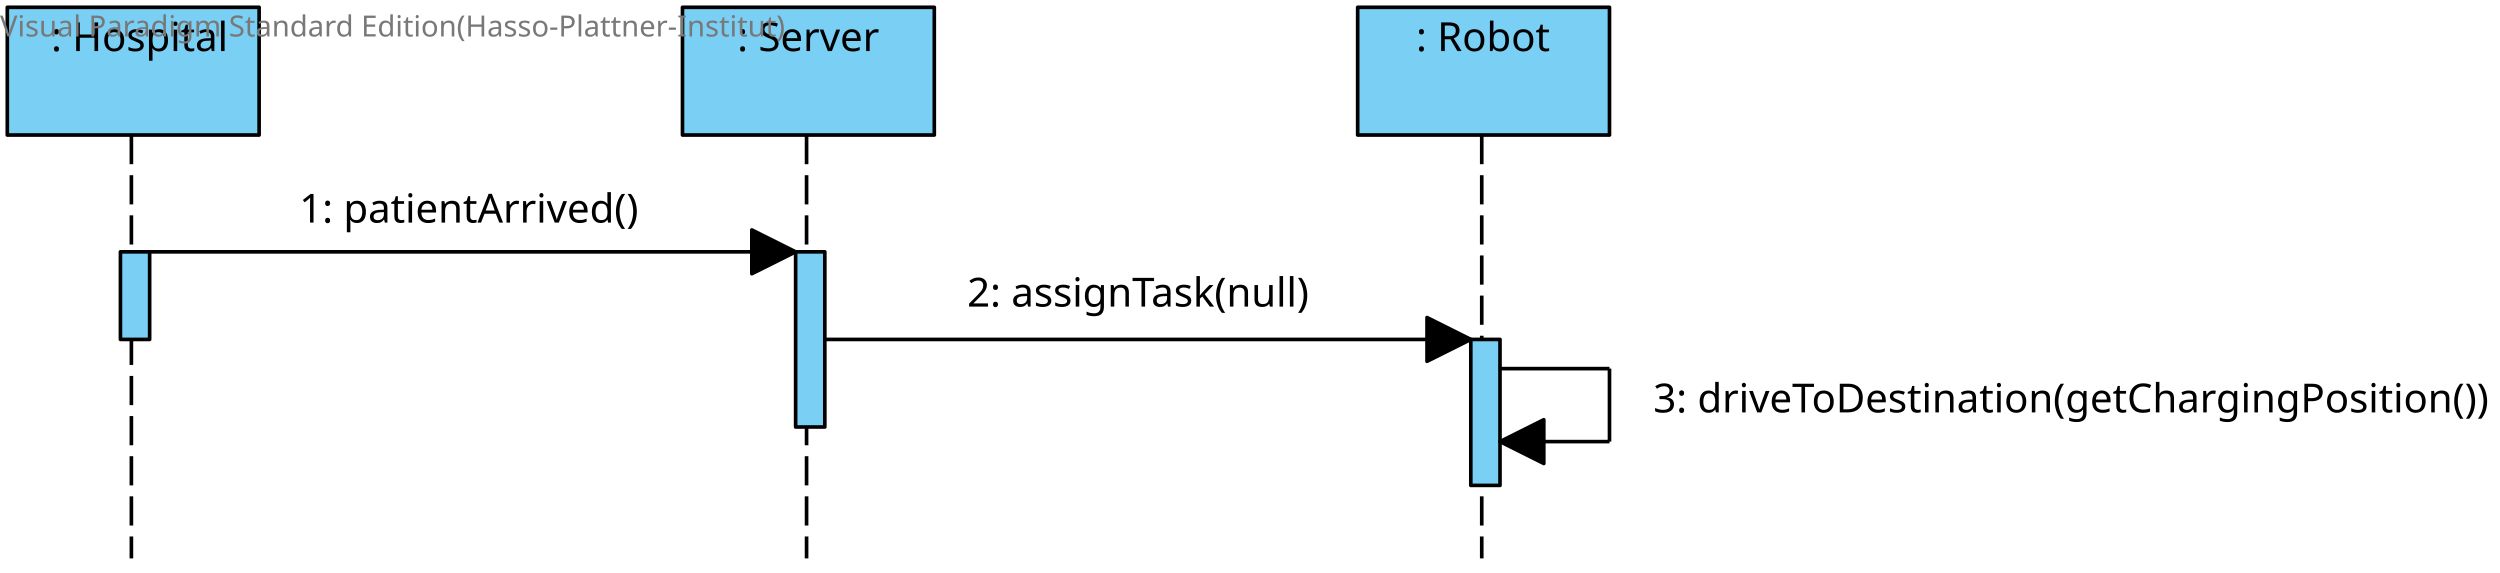
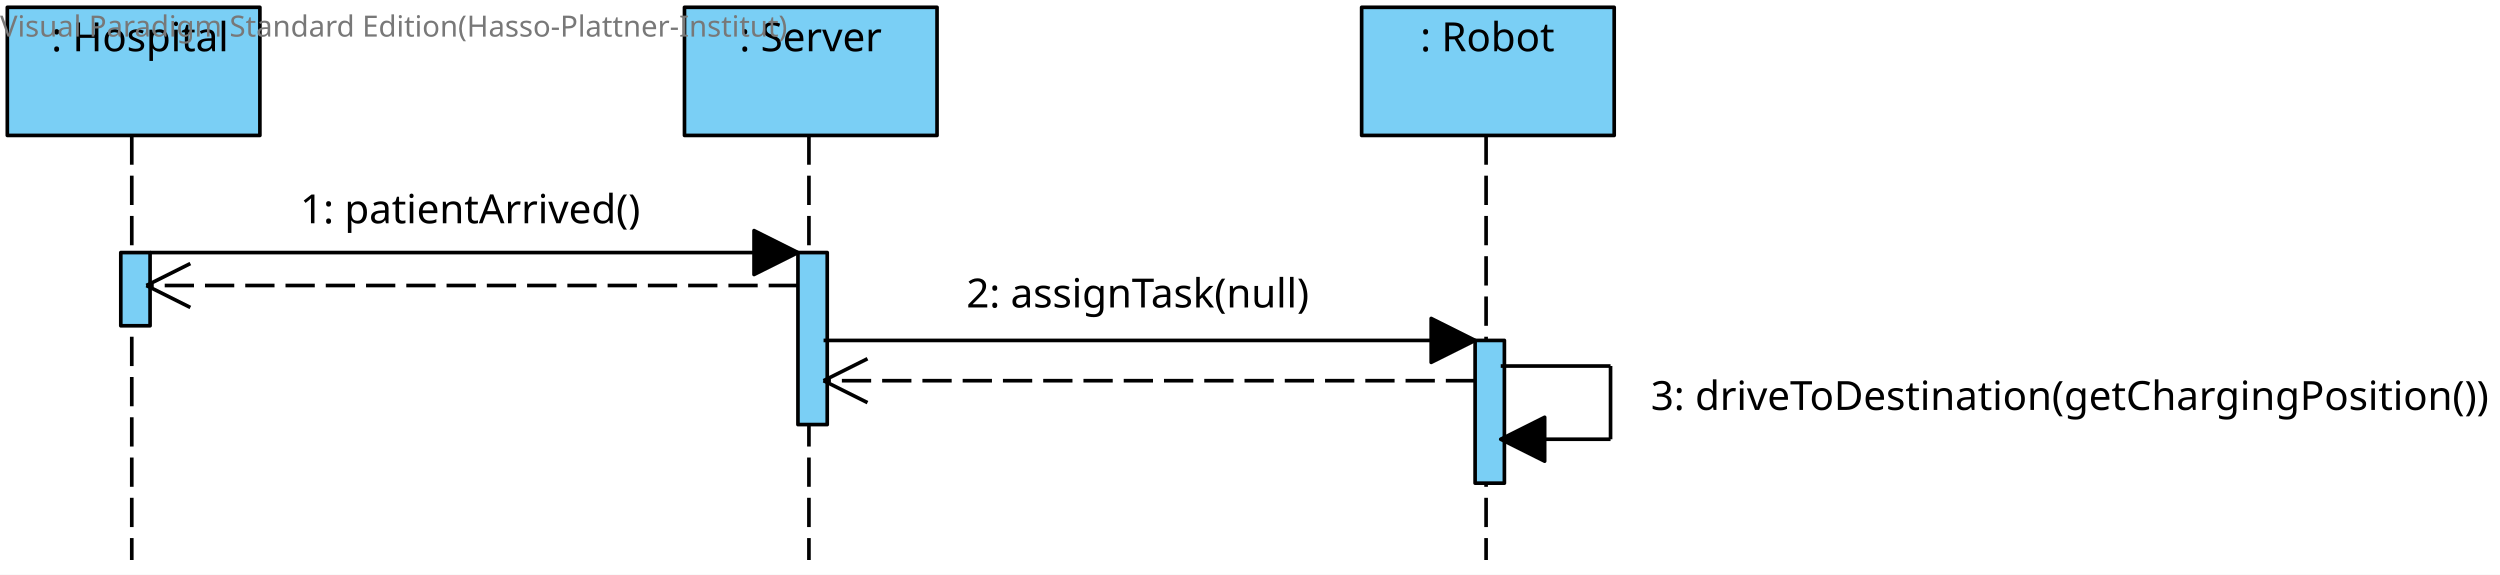
- <svg xmlns="http://www.w3.org/2000/svg" fill-opacity="0" color-rendering="auto" color-interpolation="auto" text-rendering="auto" stroke="rgb(0,0,0)" stroke-linecap="square" width="685" stroke-miterlimit="10" shape-rendering="auto" stroke-opacity="0" fill="rgb(0,0,0)" stroke-dasharray="none" font-weight="normal" stroke-width="1" height="157" font-family="'Dialog'" font-style="normal" stroke-linejoin="miter" font-size="12" stroke-dashoffset="0" image-rendering="auto">
+ <svg xmlns="http://www.w3.org/2000/svg" fill-opacity="0" color-rendering="auto" color-interpolation="auto" text-rendering="auto" stroke="rgb(0,0,0)" stroke-linecap="square" width="683" stroke-miterlimit="10" shape-rendering="auto" stroke-opacity="0" fill="rgb(0,0,0)" stroke-dasharray="none" font-weight="normal" stroke-width="1" height="157" font-family="'Dialog'" font-style="normal" stroke-linejoin="miter" font-size="12" stroke-dashoffset="0" image-rendering="auto">
  <defs id="genericDefs" />
  <g>
    <defs id="defs1">
      <clipPath clipPathUnits="userSpaceOnUse" id="clipPath1">
        <path d="M-7 -7 L81 -7 L81 162 L-7 162 L-7 -7 Z" />
      </clipPath>
      <clipPath clipPathUnits="userSpaceOnUse" id="clipPath2">
-         <path d="M-7 -7 L19 -7 L19 35 L-7 35 L-7 -7 Z" />
+         <path d="M-7 -7 L19 -7 L19 31 L-7 31 L-7 -7 Z" />
      </clipPath>
      <clipPath clipPathUnits="userSpaceOnUse" id="clipPath3">
-         <path d="M-7 -7 L19 -7 L19 59 L-7 59 L-7 -7 Z" />
+         <path d="M-7 -7 L19 -7 L19 58 L-7 58 L-7 -7 Z" />
      </clipPath>
      <clipPath clipPathUnits="userSpaceOnUse" id="clipPath4">
-         <path d="M-7 -7 L19 -7 L19 51 L-7 51 L-7 -7 Z" />
+         <path d="M-7 -7 L19 -7 L19 50 L-7 50 L-7 -7 Z" />
      </clipPath>
      <clipPath clipPathUnits="userSpaceOnUse" id="clipPath5">
        <path d="M-70 -15 L140 -15 L140 30 L-70 30 L-70 -15 Z" />
      </clipPath>
      <clipPath clipPathUnits="userSpaceOnUse" id="clipPath6">
+         <path d="M0 0 L382 0 L382 204 L0 204 L0 0 Z" />
+       </clipPath>
+       <clipPath clipPathUnits="userSpaceOnUse" id="clipPath7">
+         <path d="M132 24 L132 39 L62 39 L62 24 ZM317 24 L317 39 L247 39 L247 24 ZM241 71 L241 86 L133 86 L133 71 ZM0 0 L0 204 L382 204 L382 109 L315 109 L315 94 L382 94 L382 0 Z" />
+       </clipPath>
+       <clipPath clipPathUnits="userSpaceOnUse" id="clipPath8">
+         <path d="M242 68 L242 83 L130 83 L130 68 ZM0 0 L0 45 L56 45 L56 60 L0 60 L0 204 L382 204 L382 111 L317 111 L317 96 L382 96 L382 0 L317 0 L317 13 L247 13 L247 0 L132 0 L132 13 L62 13 L62 0 Z" />
+       </clipPath>
+       <clipPath clipPathUnits="userSpaceOnUse" id="clipPath9">
        <path d="M0 0 L234 0 L234 224 L0 224 L0 0 Z" />
      </clipPath>
-       <clipPath clipPathUnits="userSpaceOnUse" id="clipPath7">
-         <path d="M131 1 L131 16 L61 16 L61 1 ZM0 0 L0 71 L58 71 L58 86 L0 86 L0 224 L234 224 L234 115 L132 115 L132 100 L234 100 L234 0 Z" />
+       <clipPath clipPathUnits="userSpaceOnUse" id="clipPath10">
+         <path d="M132 2 L132 17 L62 17 L62 2 ZM0 0 L0 72 L57 72 L57 87 L0 87 L0 224 L234 224 L234 115 L132 115 L132 100 L234 100 L234 0 Z" />
      </clipPath>
-       <clipPath clipPathUnits="userSpaceOnUse" id="clipPath8">
+       <clipPath clipPathUnits="userSpaceOnUse" id="clipPath11">
        <path d="M0 0 L381 0 L381 204 L0 204 L0 0 Z" />
      </clipPath>
-       <clipPath clipPathUnits="userSpaceOnUse" id="clipPath9">
-         <path d="M131 33 L131 48 L61 48 L61 33 ZM316 33 L316 48 L246 48 L246 33 ZM240 80 L240 95 L132 95 L132 80 ZM0 0 L0 204 L381 204 L381 118 L315 118 L315 103 L381 103 L381 0 Z" />
+       <clipPath clipPathUnits="userSpaceOnUse" id="clipPath12">
+         <path d="M131 33 L131 48 L61 48 L61 33 ZM316 33 L316 48 L246 48 L246 33 ZM240 80 L240 95 L132 95 L132 80 ZM0 0 L0 204 L381 204 L381 118 L314 118 L314 103 L381 103 L381 0 Z" />
      </clipPath>
-       <clipPath clipPathUnits="userSpaceOnUse" id="clipPath10">
-         <path d="M131 9 L131 24 L61 24 L61 9 ZM316 9 L316 24 L246 24 L246 9 ZM243 79 L243 94 L130 94 L130 79 ZM0 0 L0 56 L55 56 L55 71 L0 71 L0 204 L381 204 L381 123 L317 123 L317 108 L381 108 L381 0 Z" />
+       <clipPath clipPathUnits="userSpaceOnUse" id="clipPath13">
+         <path d="M132 9 L132 24 L62 24 L62 9 ZM317 9 L317 24 L247 24 L247 9 ZM242 79 L242 94 L130 94 L130 79 ZM0 0 L0 56 L56 56 L56 71 L0 71 L0 204 L382 204 L382 122 L317 122 L317 107 L382 107 L382 0 Z" />
      </clipPath>
-       <clipPath clipPathUnits="userSpaceOnUse" id="clipPath11">
-         <path d="M-113 -15 L226 -15 L226 30 L-113 30 L-113 -15 Z" />
+       <clipPath clipPathUnits="userSpaceOnUse" id="clipPath14">
+         <path d="M-112 -15 L224 -15 L224 30 L-112 30 L-112 -15 Z" />
      </clipPath>
-       <clipPath clipPathUnits="userSpaceOnUse" id="clipPath12">
+       <clipPath clipPathUnits="userSpaceOnUse" id="clipPath15">
        <path d="M-108 -15 L216 -15 L216 30 L-108 30 L-108 -15 Z" />
      </clipPath>
-       <clipPath clipPathUnits="userSpaceOnUse" id="clipPath13">
-         <path d="M-238 -15 L476 -15 L476 30 L-238 30 L-238 -15 Z" />
+       <clipPath clipPathUnits="userSpaceOnUse" id="clipPath16">
+         <path d="M-237 -15 L474 -15 L474 30 L-237 30 L-237 -15 Z" />
      </clipPath>
    </defs>
    <g fill="white" text-rendering="geometricPrecision" fill-opacity="1" stroke-opacity="1" stroke="white">
-       <rect x="0" width="685" height="157" y="0" stroke="none" />
+       <rect x="0" width="683" height="157" y="0" stroke="none" />
    </g>
    <g font-size="11" transform="translate(2,2)" fill-opacity="1" fill="rgb(122,207,245)" text-rendering="geometricPrecision" font-family="sans-serif" stroke="rgb(122,207,245)" stroke-opacity="1">
      <rect x="0" width="69" height="35" y="0" clip-path="url(#clipPath1)" stroke="none" />
    </g>
    <g stroke-linecap="butt" font-size="11" transform="translate(2,2)" fill-opacity="1" fill="black" text-rendering="geometricPrecision" font-family="sans-serif" stroke-linejoin="round" stroke="black" stroke-opacity="1" stroke-miterlimit="0">
      <rect fill="none" x="0" width="69" height="35" y="0" clip-path="url(#clipPath1)" />
      <line clip-path="url(#clipPath1)" fill="none" x1="34" x2="34" y1="35" y2="151" stroke-linejoin="bevel" stroke-dasharray="8,3" />
    </g>
    <g font-size="11" transform="translate(187,2)" fill-opacity="1" fill="rgb(122,207,245)" text-rendering="geometricPrecision" font-family="sans-serif" stroke="rgb(122,207,245)" stroke-opacity="1">
      <rect x="0" width="69" height="35" y="0" clip-path="url(#clipPath1)" stroke="none" />
    </g>
    <g stroke-linecap="butt" font-size="11" transform="translate(187,2)" fill-opacity="1" fill="black" text-rendering="geometricPrecision" font-family="sans-serif" stroke-linejoin="round" stroke="black" stroke-opacity="1" stroke-miterlimit="0">
      <rect fill="none" x="0" width="69" height="35" y="0" clip-path="url(#clipPath1)" />
      <line clip-path="url(#clipPath1)" fill="none" x1="34" x2="34" y1="35" y2="151" stroke-linejoin="bevel" stroke-dasharray="8,3" />
    </g>
    <g font-size="11" transform="translate(372,2)" fill-opacity="1" fill="rgb(122,207,245)" text-rendering="geometricPrecision" font-family="sans-serif" stroke="rgb(122,207,245)" stroke-opacity="1">
      <rect x="0" width="69" height="35" y="0" clip-path="url(#clipPath1)" stroke="none" />
    </g>
    <g stroke-linecap="butt" font-size="11" transform="translate(372,2)" fill-opacity="1" fill="black" text-rendering="geometricPrecision" font-family="sans-serif" stroke-linejoin="round" stroke="black" stroke-opacity="1" stroke-miterlimit="0">
      <rect fill="none" x="0" width="69" height="35" y="0" clip-path="url(#clipPath1)" />
      <line clip-path="url(#clipPath1)" fill="none" x1="34" x2="34" y1="35" y2="151" stroke-linejoin="bevel" stroke-dasharray="8,3" />
    </g>
    <g font-size="11" transform="translate(33,69)" fill-opacity="1" fill="rgb(122,207,245)" text-rendering="geometricPrecision" font-family="sans-serif" stroke="rgb(122,207,245)" stroke-opacity="1">
-       <rect x="0" width="8" height="24" y="0" clip-path="url(#clipPath2)" stroke="none" />
+       <rect x="0" width="8" height="20" y="0" clip-path="url(#clipPath2)" stroke="none" />
    </g>
    <g stroke-linecap="butt" font-size="11" transform="translate(33,69)" fill-opacity="1" fill="black" text-rendering="geometricPrecision" font-family="sans-serif" stroke-linejoin="round" stroke="black" stroke-opacity="1" stroke-miterlimit="0">
-       <rect fill="none" x="0" width="8" height="24" y="0" clip-path="url(#clipPath2)" />
+       <rect fill="none" x="0" width="8" height="20" y="0" clip-path="url(#clipPath2)" />
    </g>
    <g font-size="11" transform="translate(218,69)" fill-opacity="1" fill="rgb(122,207,245)" text-rendering="geometricPrecision" font-family="sans-serif" stroke="rgb(122,207,245)" stroke-opacity="1">
-       <rect x="0" width="8" height="48" y="0" clip-path="url(#clipPath3)" stroke="none" />
+       <rect x="0" width="8" height="47" y="0" clip-path="url(#clipPath3)" stroke="none" />
    </g>
    <g stroke-linecap="butt" font-size="11" transform="translate(218,69)" fill-opacity="1" fill="black" text-rendering="geometricPrecision" font-family="sans-serif" stroke-linejoin="round" stroke="black" stroke-opacity="1" stroke-miterlimit="0">
-       <rect fill="none" x="0" width="8" height="48" y="0" clip-path="url(#clipPath3)" />
+       <rect fill="none" x="0" width="8" height="47" y="0" clip-path="url(#clipPath3)" />
    </g>
    <g font-size="11" transform="translate(403,93)" fill-opacity="1" fill="rgb(122,207,245)" text-rendering="geometricPrecision" font-family="sans-serif" stroke="rgb(122,207,245)" stroke-opacity="1">
-       <rect x="0" width="8" height="40" y="0" clip-path="url(#clipPath4)" stroke="none" />
+       <rect x="0" width="8" height="39" y="0" clip-path="url(#clipPath4)" stroke="none" />
    </g>
    <g stroke-linecap="butt" font-size="11" transform="translate(403,93)" fill-opacity="1" fill="black" text-rendering="geometricPrecision" font-family="sans-serif" stroke-linejoin="round" stroke="black" stroke-opacity="1" stroke-miterlimit="0">
-       <rect fill="none" x="0" width="8" height="40" y="0" clip-path="url(#clipPath4)" />
+       <rect fill="none" x="0" width="8" height="39" y="0" clip-path="url(#clipPath4)" />
+     </g>
+     <g font-size="11" transform="translate(372,2)" fill-opacity="1" fill="black" text-rendering="geometricPrecision" font-family="sans-serif" stroke="black" stroke-opacity="1">
+       <text x="16" xml:space="preserve" y="12" clip-path="url(#clipPath5)" stroke="none">: Robot</text>
    </g>
    <g font-size="11" transform="translate(2,2)" fill-opacity="1" fill="black" text-rendering="geometricPrecision" font-family="sans-serif" stroke="black" stroke-opacity="1">
      <text x="12" xml:space="preserve" y="12" clip-path="url(#clipPath5)" stroke="none">: Hospital</text>
    </g>
    <g font-size="11" transform="translate(187,2)" fill-opacity="1" fill="black" text-rendering="geometricPrecision" font-family="sans-serif" stroke="black" stroke-opacity="1">
      <text x="15" xml:space="preserve" y="12" clip-path="url(#clipPath5)" stroke="none">: Server</text>
    </g>
-     <g font-size="11" transform="translate(372,2)" fill-opacity="1" fill="black" text-rendering="geometricPrecision" font-family="sans-serif" stroke="black" stroke-opacity="1">
-       <text x="16" xml:space="preserve" y="12" clip-path="url(#clipPath5)" stroke="none">: Robot</text>
+     <g stroke-linecap="butt" font-size="11" transform="translate(-60,-22)" fill-opacity="1" fill="black" text-rendering="geometricPrecision" font-family="sans-serif" stroke-linejoin="round" stroke-dasharray="8,3" stroke="black" stroke-opacity="1" stroke-miterlimit="0">
+       <line y2="100" fill="none" x1="278" clip-path="url(#clipPath7)" x2="100" y1="100" />
+       <line clip-path="url(#clipPath7)" fill="none" x1="100" x2="112" y1="100" y2="106" stroke-dasharray="none" stroke-miterlimit="10" />
+       <line clip-path="url(#clipPath7)" fill="none" x1="100" x2="112" y1="100" y2="94" stroke-dasharray="none" stroke-miterlimit="10" />
    </g>
-     <g stroke-linecap="butt" font-size="11" transform="translate(311,1)" fill-opacity="1" fill="black" text-rendering="geometricPrecision" font-family="sans-serif" stroke-linejoin="round" stroke="black" stroke-opacity="1">
-       <line y2="100" fill="none" x1="100" clip-path="url(#clipPath7)" x2="130" y1="100" />
-       <line y2="120" fill="none" x1="130" clip-path="url(#clipPath7)" x2="130" y1="100" />
-       <line y2="120" fill="none" x1="130" clip-path="url(#clipPath7)" x2="100" y1="120" />
-       <polygon points=" 100 120 112 126 112 114" clip-path="url(#clipPath7)" stroke="none" />
-       <polygon fill="none" points=" 100 120 112 126 112 114" clip-path="url(#clipPath7)" />
+     <g stroke-linecap="butt" font-size="11" transform="translate(125,4)" fill-opacity="1" fill="black" text-rendering="geometricPrecision" font-family="sans-serif" stroke-linejoin="round" stroke-dasharray="8,3" stroke="black" stroke-opacity="1" stroke-miterlimit="0">
+       <line y2="100" fill="none" x1="278" clip-path="url(#clipPath8)" x2="100" y1="100" />
+       <line clip-path="url(#clipPath8)" fill="none" x1="100" x2="112" y1="100" y2="106" stroke-dasharray="none" stroke-miterlimit="10" />
+       <line clip-path="url(#clipPath8)" fill="none" x1="100" x2="112" y1="100" y2="94" stroke-dasharray="none" stroke-miterlimit="10" />
+     </g>
+     <g stroke-linecap="butt" font-size="11" transform="translate(310,0)" fill-opacity="1" fill="black" text-rendering="geometricPrecision" font-family="sans-serif" stroke-linejoin="round" stroke="black" stroke-opacity="1">
+       <line y2="100" fill="none" x1="100" clip-path="url(#clipPath10)" x2="130" y1="100" />
+       <line y2="120" fill="none" x1="130" clip-path="url(#clipPath10)" x2="130" y1="100" />
+       <line y2="120" fill="none" x1="130" clip-path="url(#clipPath10)" x2="100" y1="120" />
+       <polygon points=" 100 120 112 126 112 114" clip-path="url(#clipPath10)" stroke="none" />
+       <polygon fill="none" points=" 100 120 112 126 112 114" clip-path="url(#clipPath10)" />
    </g>
    <g stroke-linecap="butt" font-size="11" transform="translate(-59,-31)" fill-opacity="1" fill="black" text-rendering="geometricPrecision" font-family="sans-serif" stroke-linejoin="round" stroke="black" stroke-opacity="1">
-       <line y2="100" fill="none" x1="100" clip-path="url(#clipPath9)" x2="277" y1="100" />
-       <polygon points=" 277 100 265 94 265 106" clip-path="url(#clipPath9)" stroke="none" />
-       <polygon fill="none" points=" 277 100 265 94 265 106" clip-path="url(#clipPath9)" />
+       <line y2="100" fill="none" x1="100" clip-path="url(#clipPath12)" x2="277" y1="100" />
+       <polygon points=" 277 100 265 94 265 106" clip-path="url(#clipPath12)" stroke="none" />
+       <polygon fill="none" points=" 277 100 265 94 265 106" clip-path="url(#clipPath12)" />
    </g>
-     <g stroke-linecap="butt" font-size="11" transform="translate(126,-7)" fill-opacity="1" fill="black" text-rendering="geometricPrecision" font-family="sans-serif" stroke-linejoin="round" stroke="black" stroke-opacity="1">
-       <line y2="100" fill="none" x1="100" clip-path="url(#clipPath10)" x2="277" y1="100" />
-       <polygon points=" 277 100 265 94 265 106" clip-path="url(#clipPath10)" stroke="none" />
-       <polygon fill="none" points=" 277 100 265 94 265 106" clip-path="url(#clipPath10)" />
+     <g stroke-linecap="butt" font-size="11" transform="translate(125,-7)" fill-opacity="1" fill="black" text-rendering="geometricPrecision" font-family="sans-serif" stroke-linejoin="round" stroke="black" stroke-opacity="1">
+       <line y2="100" fill="none" x1="100" clip-path="url(#clipPath13)" x2="278" y1="100" />
+       <polygon points=" 278 100 266 94 266 106" clip-path="url(#clipPath13)" stroke="none" />
+       <polygon fill="none" points=" 278 100 266 94 266 106" clip-path="url(#clipPath13)" />
    </g>
-     <g font-size="11" transform="translate(256,72)" fill-opacity="1" fill="white" text-rendering="geometricPrecision" font-family="sans-serif" stroke="white" stroke-opacity="1">
-       <rect x="0" width="113" height="15" y="0" clip-path="url(#clipPath11)" stroke="none" />
-       <text fill="black" x="9" xml:space="preserve" y="12" clip-path="url(#clipPath11)" stroke="none">2: assignTask(null)</text>
+     <g font-size="11" transform="translate(255,72)" fill-opacity="1" fill="white" text-rendering="geometricPrecision" font-family="sans-serif" stroke="white" stroke-opacity="1">
+       <rect x="0" width="112" height="15" y="0" clip-path="url(#clipPath14)" stroke="none" />
+       <text fill="black" x="9" xml:space="preserve" y="12" clip-path="url(#clipPath14)" stroke="none">2: assignTask(null)</text>
    </g>
    <g font-size="11" transform="translate(73,49)" fill-opacity="1" fill="white" text-rendering="geometricPrecision" font-family="sans-serif" stroke="white" stroke-opacity="1">
-       <rect x="0" width="108" height="15" y="0" clip-path="url(#clipPath12)" stroke="none" />
-       <text fill="black" x="9" xml:space="preserve" y="12" clip-path="url(#clipPath12)" stroke="none">1: patientArrived()</text>
+       <rect x="0" width="108" height="15" y="0" clip-path="url(#clipPath15)" stroke="none" />
+       <text fill="black" x="9" xml:space="preserve" y="12" clip-path="url(#clipPath15)" stroke="none">1: patientArrived()</text>
    </g>
-     <g font-size="11" transform="translate(443,101)" fill-opacity="1" fill="white" text-rendering="geometricPrecision" font-family="sans-serif" stroke="white" stroke-opacity="1">
-       <rect x="0" width="238" height="15" y="0" clip-path="url(#clipPath13)" stroke="none" />
-       <text fill="black" x="10" xml:space="preserve" y="12" clip-path="url(#clipPath13)" stroke="none">3: driveToDestination(getChargingPosition())</text>
+     <g font-size="11" transform="translate(442,100)" fill-opacity="1" fill="white" text-rendering="geometricPrecision" font-family="sans-serif" stroke="white" stroke-opacity="1">
+       <rect x="0" width="237" height="15" y="0" clip-path="url(#clipPath16)" stroke="none" />
+       <text fill="black" x="9" xml:space="preserve" y="12" clip-path="url(#clipPath16)" stroke="none">3: driveToDestination(getChargingPosition())</text>
    </g>
    <g fill="rgb(120,120,120)" text-rendering="geometricPrecision" fill-opacity="1" font-size="8" stroke-opacity="1" stroke="rgb(120,120,120)">
      <text x="0" xml:space="preserve" y="10" stroke="none">Visual Paradigm Standard Edition(Hasso-Plattner-Institut)</text>
    </g>
  </g>
</svg>
